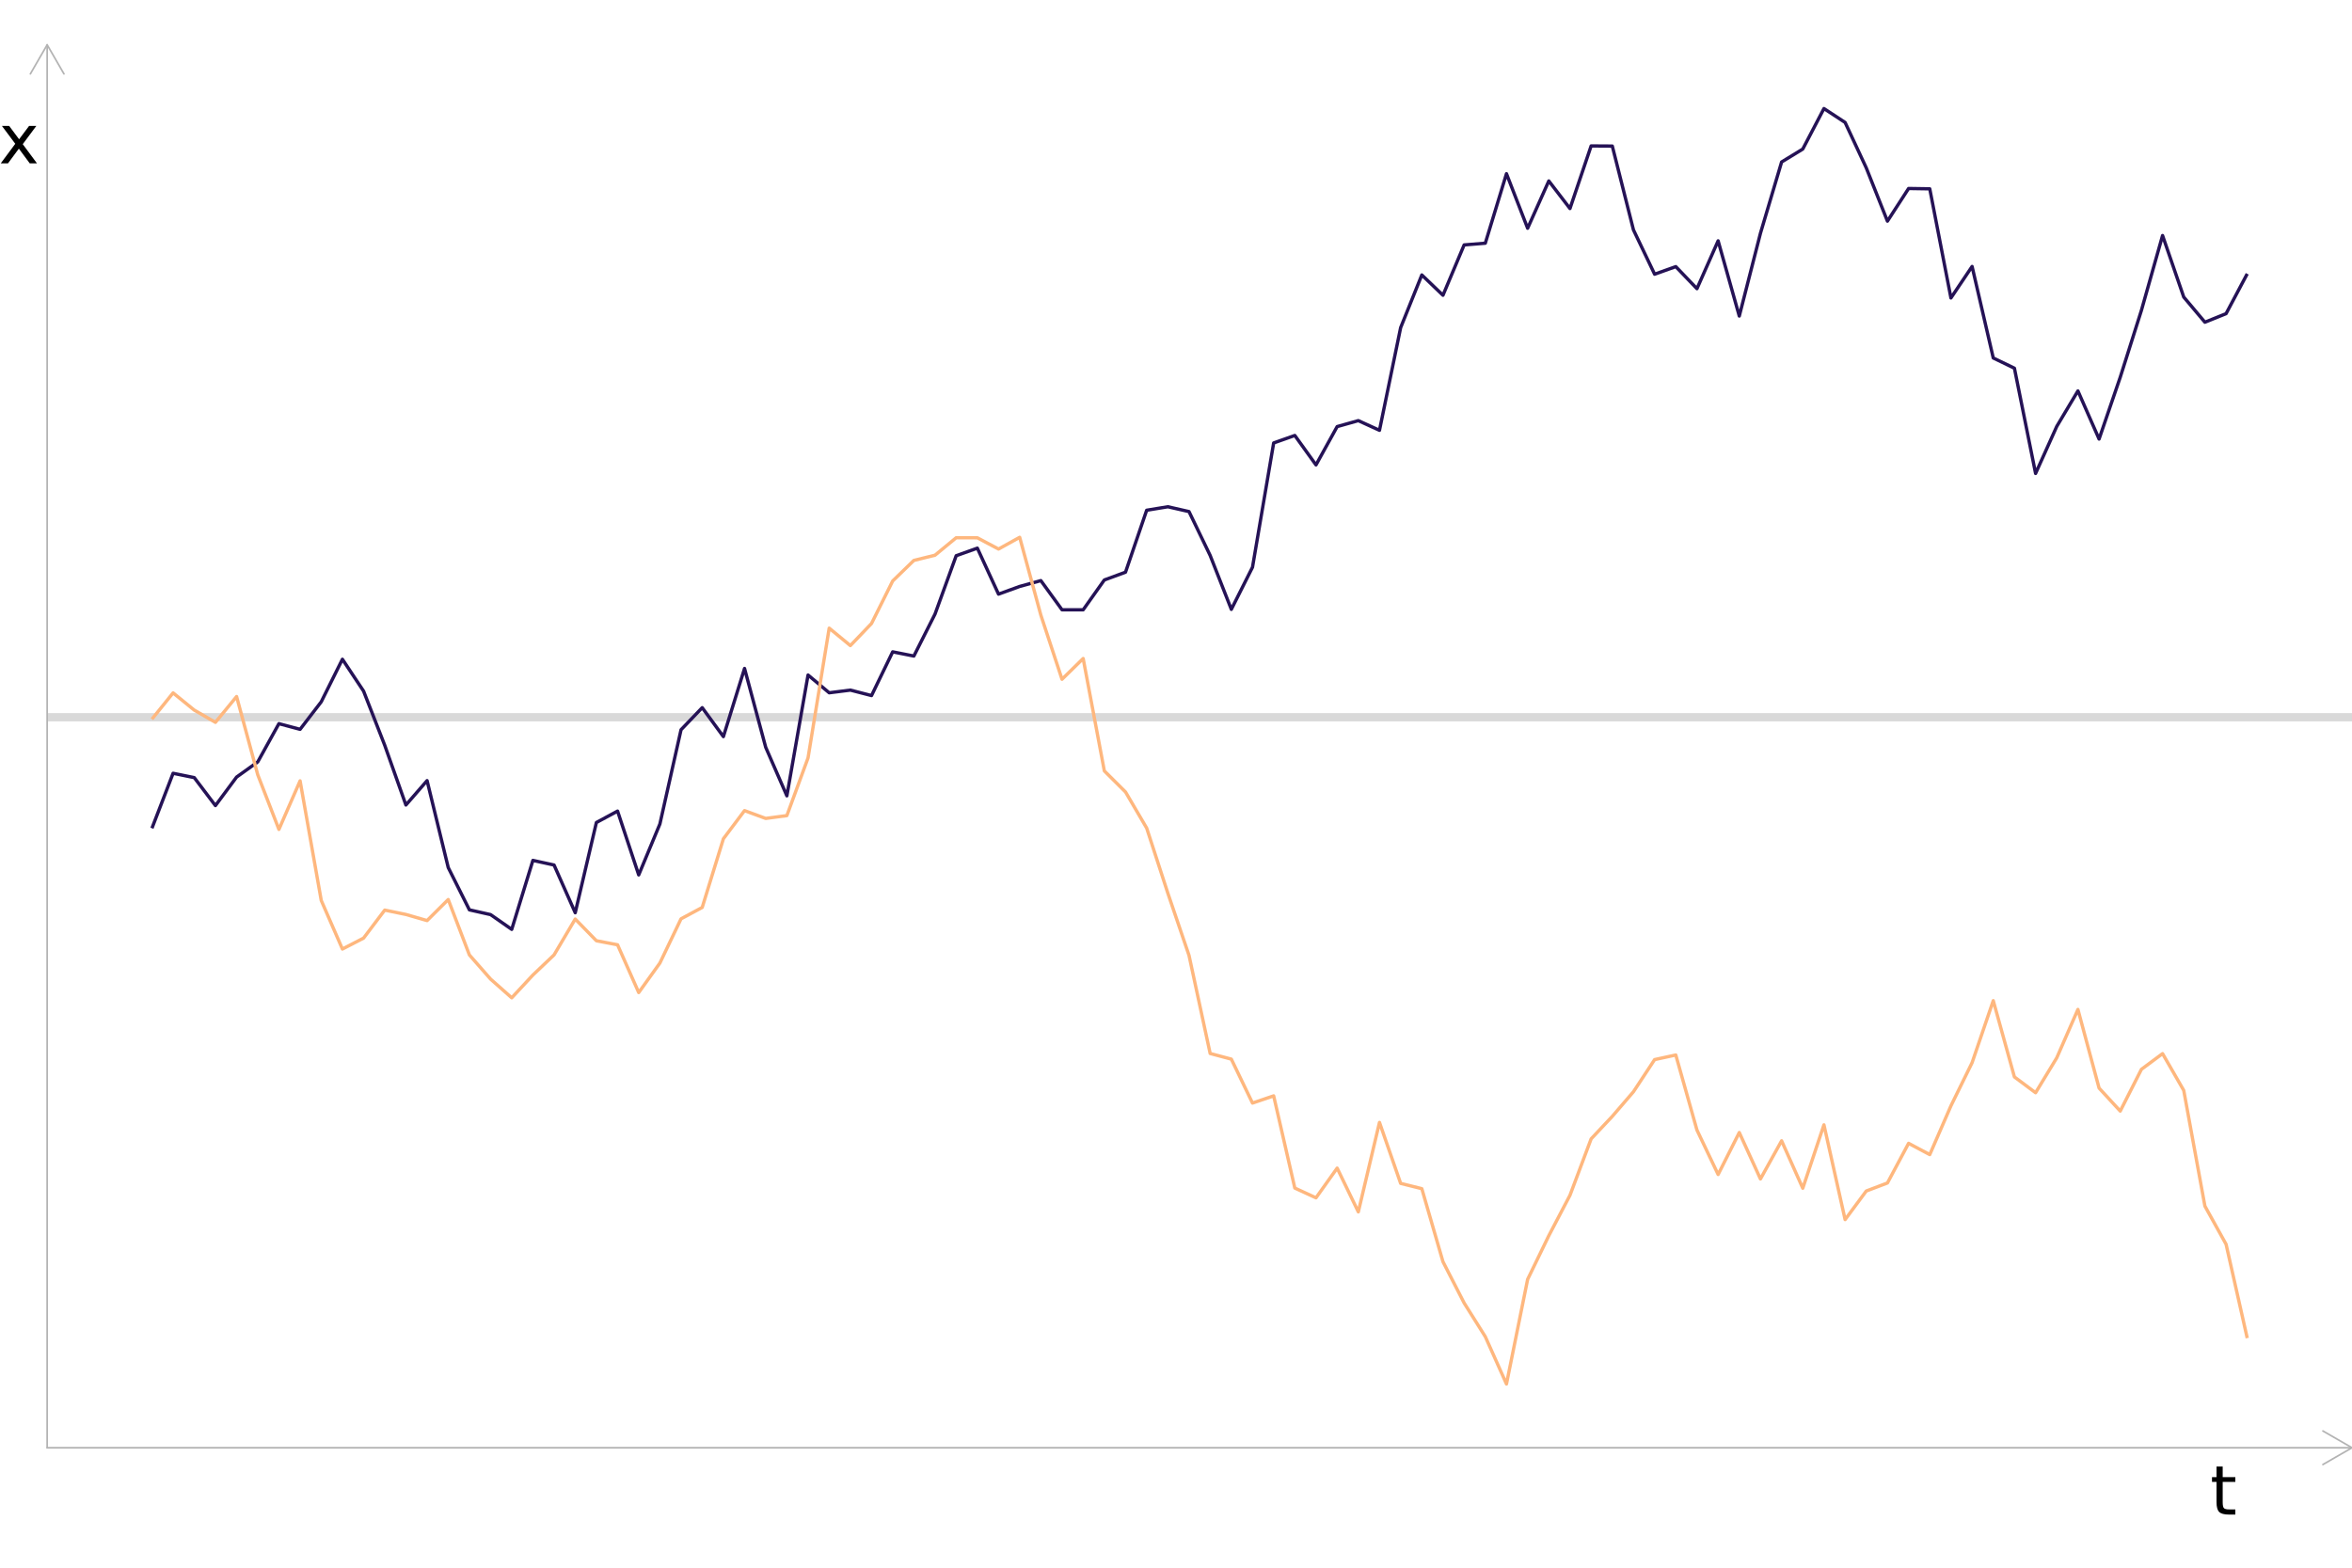
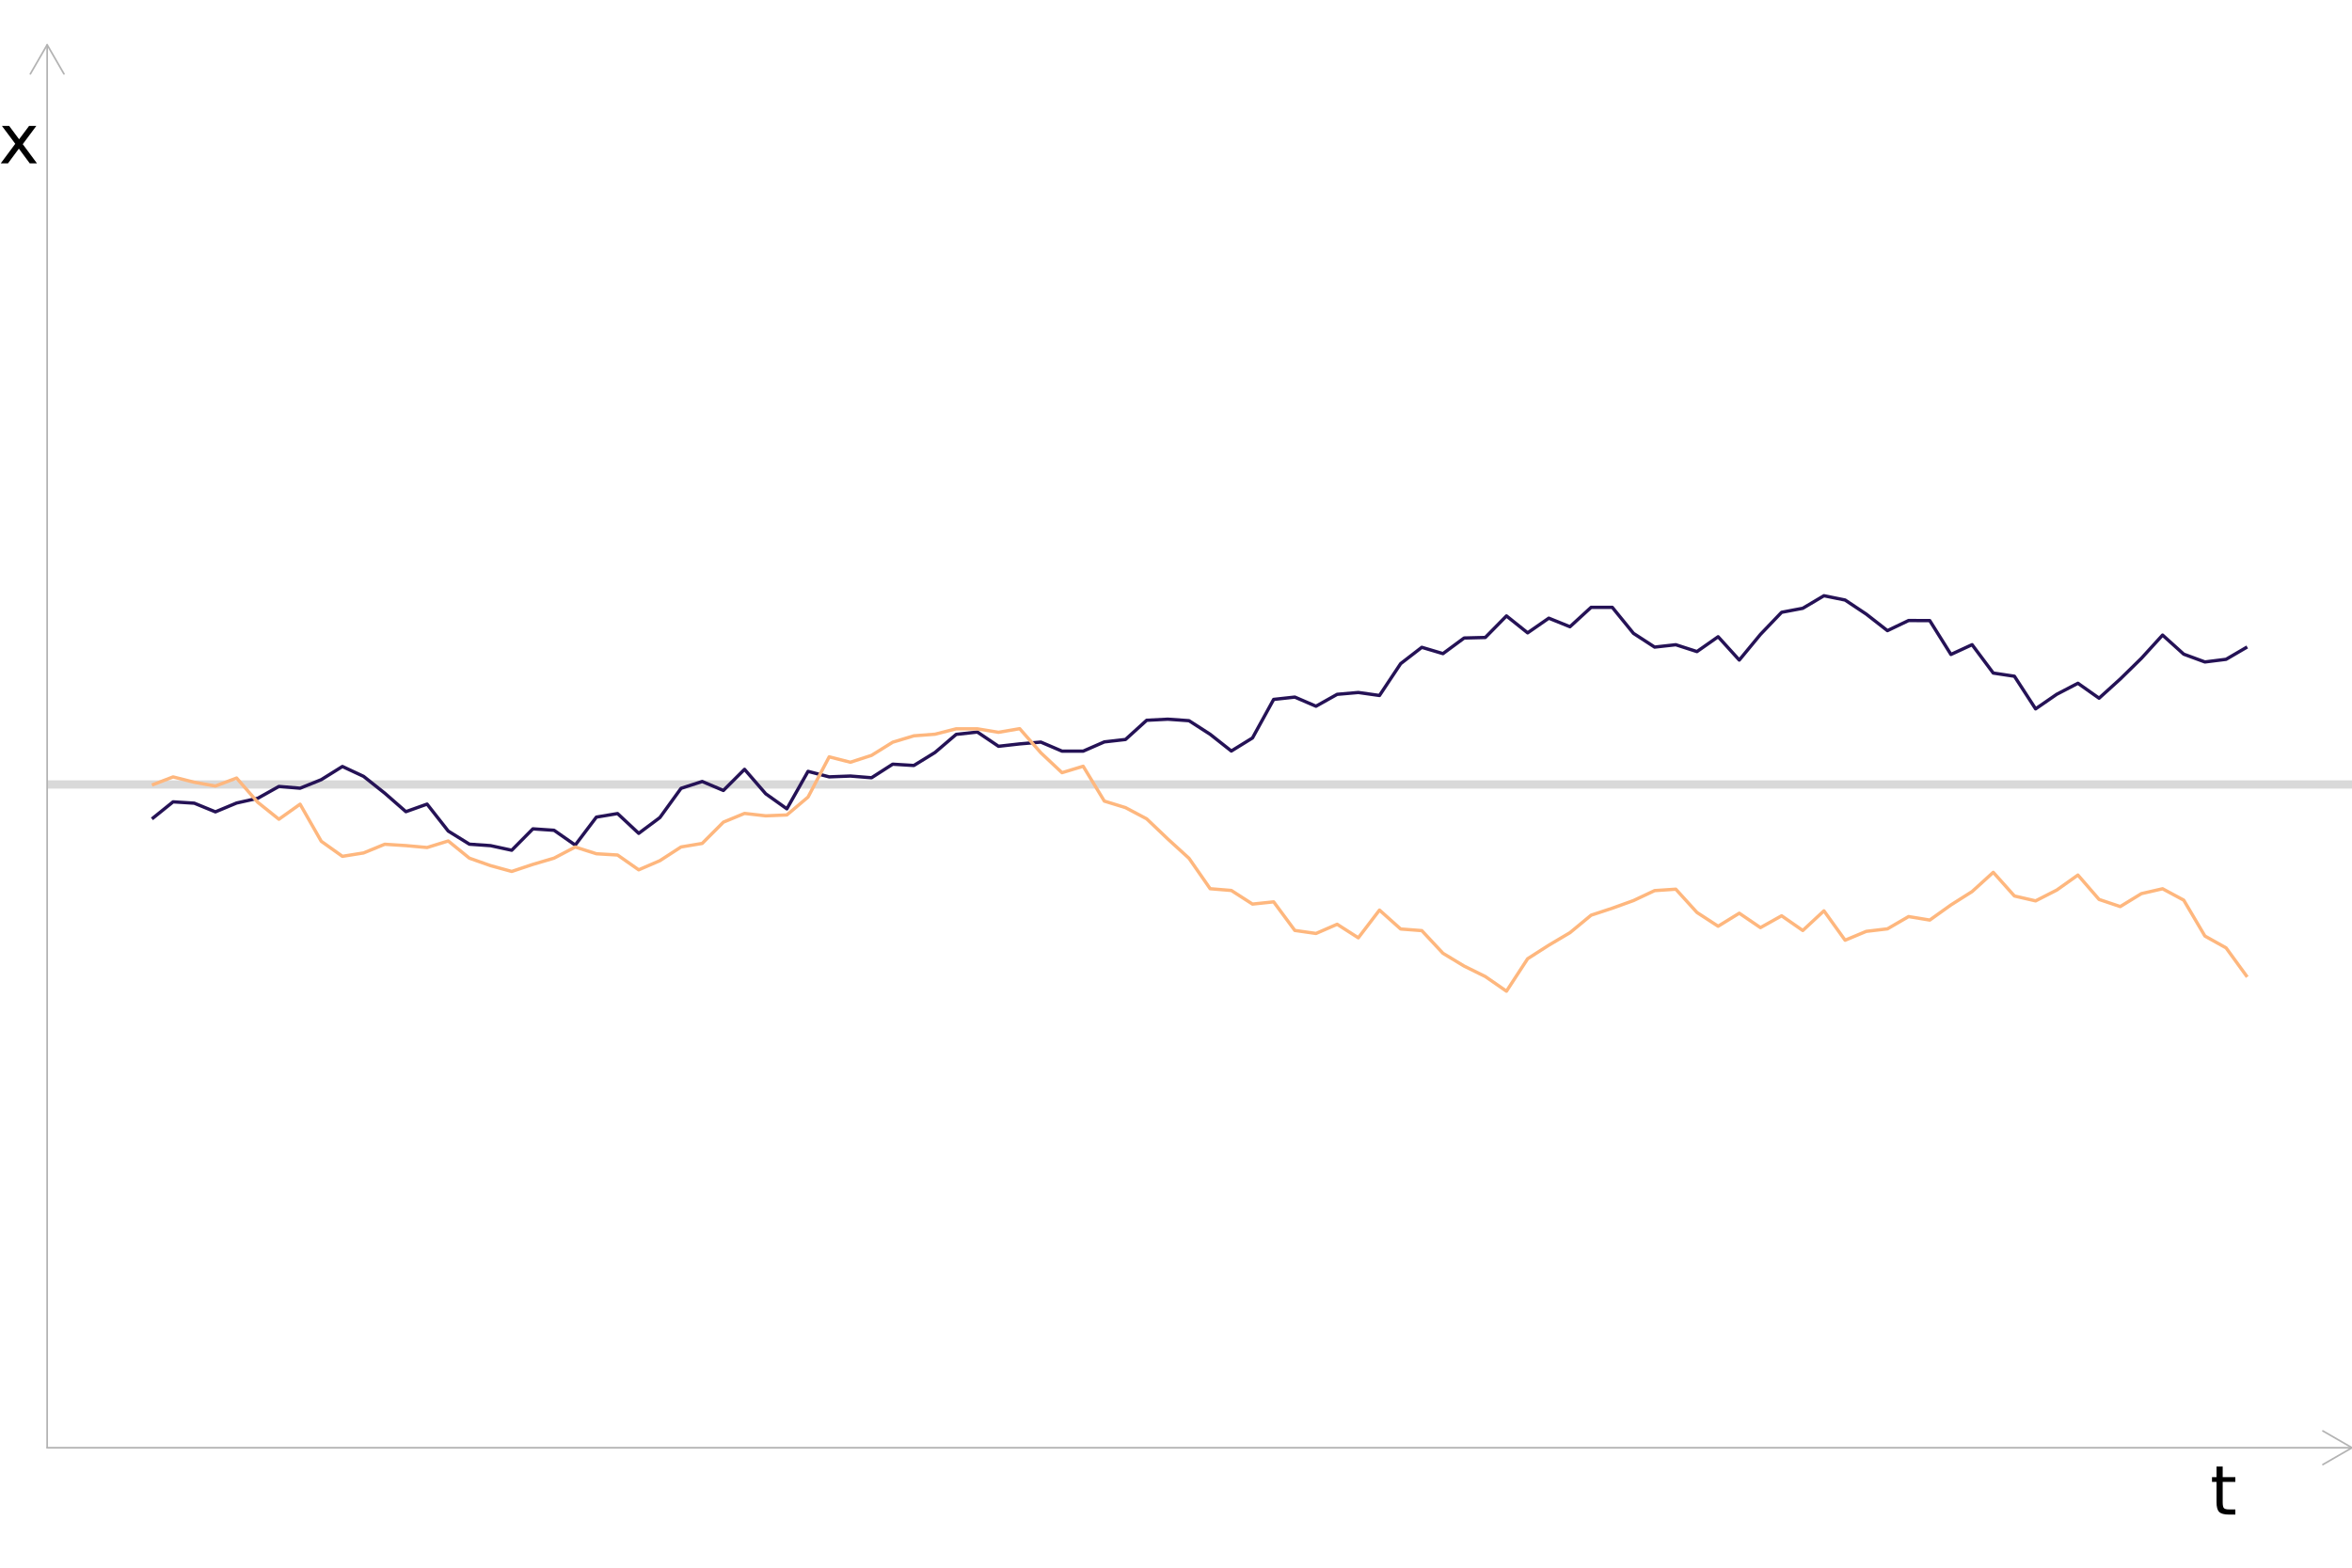
<svg xmlns="http://www.w3.org/2000/svg" xmlns:xlink="http://www.w3.org/1999/xlink" width="756" height="504" viewBox="0 0 756 504">
  <defs>
    <g>
      <g id="glyph-0-0">
        <path d="M 1.094 3.891 L 1.094 -15.516 L 12.094 -15.516 L 12.094 3.891 Z M 2.328 2.672 L 10.875 2.672 L 10.875 -14.281 L 2.328 -14.281 Z M 2.328 2.672 " />
      </g>
      <g id="glyph-0-1">
        <path d="M 4.031 -15.453 L 4.031 -12.031 L 8.094 -12.031 L 8.094 -10.5 L 4.031 -10.5 L 4.031 -3.969 C 4.031 -2.988 4.16 -2.359 4.422 -2.078 C 4.691 -1.797 5.238 -1.656 6.062 -1.656 L 8.094 -1.656 L 8.094 0 L 6.062 0 C 4.539 0 3.488 -0.281 2.906 -0.844 C 2.332 -1.414 2.047 -2.457 2.047 -3.969 L 2.047 -10.5 L 0.594 -10.5 L 0.594 -12.031 L 2.047 -12.031 L 2.047 -15.453 Z M 4.031 -15.453 " />
      </g>
      <g id="glyph-0-2">
        <path d="M 12.078 -12.031 L 7.719 -6.172 L 12.297 0 L 9.969 0 L 6.469 -4.734 L 2.969 0 L 0.641 0 L 5.312 -6.297 L 1.031 -12.031 L 3.359 -12.031 L 6.547 -7.75 L 9.75 -12.031 Z M 12.078 -12.031 " />
      </g>
    </g>
    <clipPath id="clip-0">
-       <path clip-rule="nonzero" d="M 15.16 229 L 756 229 L 756 232 L 15.16 232 Z M 15.16 229 " />
+       <path clip-rule="nonzero" d="M 15.16 250 L 756 250 L 756 254 L 15.16 254 Z M 15.16 250 " />
    </clipPath>
  </defs>
  <rect x="-75.6" y="-50.4" width="907.2" height="604.8" fill="rgb(100%, 100%, 100%)" fill-opacity="1" />
  <g clip-path="url(#clip-0)">
-     <path fill="none" stroke-width="2.667" stroke-linecap="butt" stroke-linejoin="round" stroke="rgb(85.098%, 85.098%, 85.098%)" stroke-opacity="1" stroke-miterlimit="10" d="M 15.16 230.594 L 756 230.594 " />
+     <path fill="none" stroke-width="2.667" stroke-linecap="butt" stroke-linejoin="round" stroke="rgb(85.098%, 85.098%, 85.098%)" stroke-opacity="1" stroke-miterlimit="10" d="M 15.16 252.199 L 756 252.199 " />
  </g>
-   <path fill="none" stroke-width="1.067" stroke-linecap="butt" stroke-linejoin="round" stroke="rgb(14.51%, 7.059%, 33.725%)" stroke-opacity="1" stroke-miterlimit="10" d="M 48.836 266.281 L 55.637 248.605 L 62.441 249.996 L 69.242 258.992 L 76.047 249.824 L 82.848 244.945 L 89.652 232.652 L 96.457 234.473 L 103.258 225.625 L 110.062 211.945 L 116.863 222.191 L 123.668 239.609 L 130.469 258.801 L 137.273 250.969 L 144.074 278.91 L 150.879 292.512 L 157.68 294.039 L 164.484 298.785 L 171.289 276.613 L 178.09 278.098 L 184.895 293.438 L 191.695 264.43 L 198.5 260.762 L 205.301 281.277 L 212.105 264.914 L 218.906 234.605 L 225.711 227.512 L 232.516 236.816 L 239.316 214.902 L 246.121 240.246 L 252.922 255.855 L 259.727 217.016 L 266.527 222.723 L 273.332 221.863 L 280.133 223.621 L 286.938 209.562 L 293.742 210.914 L 300.543 197.41 L 307.348 178.656 L 314.148 176.227 L 320.953 191.008 L 327.754 188.539 L 334.559 186.664 L 341.359 196.039 L 348.164 196.047 L 354.965 186.457 L 361.77 183.957 L 368.574 164.039 L 375.375 162.918 L 382.18 164.473 L 388.98 178.57 L 395.785 195.906 L 402.586 182.367 L 409.391 142.406 L 416.191 140 L 422.996 149.465 L 429.801 137.145 L 436.602 135.23 L 443.406 138.34 L 450.207 105.336 L 457.012 88.395 L 463.812 94.922 L 470.617 78.738 L 477.418 78.191 L 484.223 55.848 L 491.027 73.379 L 497.828 58.176 L 504.633 67.043 L 511.434 46.918 L 518.238 46.961 L 525.039 73.902 L 531.844 88.156 L 538.645 85.719 L 545.449 92.809 L 552.254 77.43 L 559.055 101.605 L 565.859 74.992 L 572.66 52.078 L 579.465 47.918 L 586.266 34.902 L 593.07 39.367 L 599.871 53.973 L 606.676 71.094 L 613.477 60.602 L 620.281 60.707 L 627.086 95.789 L 633.887 85.668 L 640.691 115.086 L 647.492 118.379 L 654.297 152.211 L 661.098 137.09 L 667.902 125.68 L 674.703 141.148 L 681.508 121.27 L 688.312 99.777 L 695.113 75.719 L 701.918 95.5 L 708.719 103.586 L 715.523 100.84 L 722.324 88.027 " />
-   <path fill="none" stroke-width="1.067" stroke-linecap="butt" stroke-linejoin="round" stroke="rgb(99.608%, 71.765%, 49.412%)" stroke-opacity="1" stroke-miterlimit="10" d="M 48.836 231.203 L 55.637 222.762 L 62.441 228.297 L 69.242 232.227 L 76.047 223.934 L 82.848 249.082 L 89.652 266.648 L 96.457 251.039 L 103.258 289.488 L 110.062 305.109 L 116.863 301.594 L 123.668 292.59 L 130.469 293.992 L 137.273 295.961 L 144.074 289.191 L 150.879 307.008 L 157.68 314.766 L 164.484 320.785 L 171.289 313.465 L 178.09 306.992 L 184.895 295.469 L 191.695 302.445 L 198.5 303.746 L 205.301 319.098 L 212.105 309.617 L 218.906 295.398 L 225.711 291.734 L 232.516 269.668 L 239.316 260.609 L 246.121 263.117 L 252.922 262.211 L 259.727 243.664 L 266.527 201.949 L 273.332 207.551 L 280.133 200.449 L 286.938 186.777 L 293.742 180.168 L 300.543 178.492 L 307.348 172.875 L 314.148 172.895 L 320.953 176.512 L 327.754 172.742 L 334.559 197.758 L 341.359 218.379 L 348.164 211.711 L 354.965 247.84 L 361.77 254.609 L 368.574 266.227 L 375.375 287.145 L 382.18 307.145 L 388.98 338.688 L 395.785 340.504 L 402.586 354.625 L 409.391 352.312 L 416.191 381.953 L 422.996 385.086 L 429.801 375.543 L 436.602 389.609 L 443.406 360.852 L 450.207 380.449 L 457.012 382.148 L 463.812 405.633 L 470.617 418.906 L 477.418 429.73 L 484.223 444.938 L 491.027 411.301 L 497.828 397.27 L 504.633 384.27 L 511.434 366.141 L 518.238 358.898 L 525.039 350.988 L 531.844 340.652 L 538.645 339.176 L 545.449 363.305 L 552.254 377.59 L 559.055 364.098 L 565.859 379.027 L 572.66 366.758 L 579.465 382.008 L 586.266 361.629 L 593.07 392.094 L 599.871 382.902 L 606.676 380.316 L 613.477 367.574 L 620.281 371.195 L 627.086 355.523 L 633.887 341.641 L 640.691 321.707 L 647.492 346.23 L 654.297 351.301 L 661.098 340.094 L 667.902 324.527 L 674.703 349.809 L 681.508 357.203 L 688.312 343.781 L 695.113 338.734 L 701.918 350.559 L 708.719 387.75 L 715.523 400.016 L 722.324 430.191 " />
+   <path fill="none" stroke-width="1.067" stroke-linecap="butt" stroke-linejoin="round" stroke="rgb(14.51%, 7.059%, 33.725%)" stroke-opacity="1" stroke-miterlimit="10" d="M 48.836 263.266 L 55.637 257.785 L 62.441 258.215 L 69.242 261.004 L 76.047 258.164 L 82.848 256.648 L 89.652 252.836 L 96.457 253.402 L 103.258 250.66 L 110.062 246.418 L 116.863 249.594 L 123.668 254.996 L 130.469 260.945 L 137.273 258.516 L 144.074 267.18 L 150.879 271.398 L 157.68 271.871 L 164.484 273.344 L 171.289 266.469 L 178.09 266.93 L 184.895 271.688 L 191.695 262.691 L 198.5 261.555 L 205.301 267.914 L 212.105 262.84 L 218.906 253.445 L 225.711 251.242 L 232.516 254.129 L 239.316 247.332 L 246.121 255.191 L 252.922 260.031 L 259.727 247.988 L 266.527 249.758 L 273.332 249.492 L 280.133 250.039 L 286.938 245.68 L 293.742 246.098 L 300.543 241.91 L 307.348 236.094 L 314.148 235.344 L 320.953 239.926 L 327.754 239.16 L 334.559 238.578 L 341.359 241.484 L 348.164 241.488 L 354.965 238.516 L 361.77 237.738 L 368.574 231.562 L 375.375 231.215 L 382.18 231.699 L 388.98 236.07 L 395.785 241.445 L 402.586 237.246 L 409.391 224.855 L 416.191 224.109 L 422.996 227.043 L 429.801 223.223 L 436.602 222.629 L 443.406 223.594 L 450.207 213.363 L 457.012 208.109 L 463.812 210.133 L 470.617 205.113 L 477.418 204.945 L 484.223 198.016 L 491.027 203.453 L 497.828 198.738 L 504.633 201.488 L 511.434 195.25 L 518.238 195.262 L 525.039 203.613 L 531.844 208.035 L 538.645 207.277 L 545.449 209.477 L 552.254 204.707 L 559.055 212.203 L 565.859 203.953 L 572.66 196.848 L 579.465 195.559 L 586.266 191.523 L 593.07 192.906 L 599.871 197.434 L 606.676 202.746 L 613.477 199.492 L 620.281 199.523 L 627.086 210.402 L 633.887 207.262 L 640.691 216.383 L 647.492 217.406 L 654.297 227.895 L 661.098 223.207 L 667.902 219.668 L 674.703 224.465 L 681.508 218.301 L 688.312 211.637 L 695.113 204.176 L 701.918 210.312 L 708.719 212.816 L 715.523 211.965 L 722.324 207.992 " />
+   <path fill="none" stroke-width="1.067" stroke-linecap="butt" stroke-linejoin="round" stroke="rgb(99.608%, 71.765%, 49.412%)" stroke-opacity="1" stroke-miterlimit="10" d="M 48.836 252.387 L 55.637 249.77 L 62.441 251.488 L 69.242 252.707 L 76.047 250.133 L 82.848 257.93 L 89.652 263.379 L 96.457 258.539 L 103.258 270.461 L 110.062 275.305 L 116.863 274.215 L 123.668 271.422 L 130.469 271.855 L 137.273 272.469 L 144.074 270.367 L 150.879 275.895 L 157.68 278.297 L 164.484 280.164 L 171.289 277.895 L 178.09 275.887 L 184.895 272.312 L 191.695 274.477 L 198.5 274.883 L 205.301 279.641 L 212.105 276.703 L 218.906 272.293 L 225.711 271.156 L 232.516 264.316 L 239.316 261.508 L 246.121 262.285 L 252.922 262.004 L 259.727 256.254 L 266.527 243.316 L 273.332 245.055 L 280.133 242.852 L 286.938 238.613 L 293.742 236.562 L 300.543 236.043 L 307.348 234.305 L 314.148 234.309 L 320.953 235.43 L 327.754 234.262 L 334.559 242.02 L 341.359 248.41 L 348.164 246.344 L 354.965 257.547 L 361.77 259.645 L 368.574 263.246 L 375.375 269.734 L 382.18 275.934 L 388.98 285.715 L 395.785 286.277 L 402.586 290.656 L 409.391 289.941 L 416.191 299.129 L 422.996 300.102 L 429.801 297.145 L 436.602 301.504 L 443.406 292.59 L 450.207 298.664 L 457.012 299.191 L 463.812 306.473 L 470.617 310.59 L 477.418 313.945 L 484.223 318.66 L 491.027 308.23 L 497.828 303.879 L 504.633 299.848 L 511.434 294.227 L 518.238 291.984 L 525.039 289.531 L 531.844 286.324 L 538.645 285.867 L 545.449 293.348 L 552.254 297.777 L 559.055 293.594 L 565.859 298.223 L 572.66 294.418 L 579.465 299.148 L 586.266 292.828 L 593.07 302.273 L 599.871 299.426 L 606.676 298.621 L 613.477 294.672 L 620.281 295.793 L 627.086 290.934 L 633.887 286.633 L 640.691 280.449 L 647.492 288.055 L 654.297 289.625 L 661.098 286.152 L 667.902 281.324 L 674.703 289.164 L 681.508 291.457 L 688.312 287.293 L 695.113 285.73 L 701.918 289.395 L 708.719 300.93 L 715.523 304.73 L 722.324 314.086 " />
  <path fill="none" stroke-width="0.533" stroke-linecap="round" stroke-linejoin="round" stroke="rgb(70.196%, 70.196%, 70.196%)" stroke-opacity="1" stroke-miterlimit="10" d="M 15.16 465.441 L 15.16 14.398 " />
  <path fill="none" stroke-width="0.533" stroke-linecap="round" stroke-linejoin="round" stroke="rgb(70.196%, 70.196%, 70.196%)" stroke-opacity="1" stroke-miterlimit="10" d="M 20.559 23.754 L 15.16 14.398 L 9.762 23.754 " />
  <path fill="none" stroke-width="0.533" stroke-linecap="round" stroke-linejoin="round" stroke="rgb(70.196%, 70.196%, 70.196%)" stroke-opacity="1" stroke-miterlimit="10" d="M 15.16 465.441 L 756 465.441 " />
  <path fill="none" stroke-width="0.533" stroke-linecap="round" stroke-linejoin="round" stroke="rgb(70.196%, 70.196%, 70.196%)" stroke-opacity="1" stroke-miterlimit="10" d="M 746.648 470.84 L 756 465.441 L 746.648 460.039 " />
  <g fill="rgb(0%, 0%, 0%)" fill-opacity="1">
    <use xlink:href="#glyph-0-1" x="710.406" y="486.925" />
  </g>
  <g fill="rgb(0%, 0%, 0%)" fill-opacity="1">
    <use xlink:href="#glyph-0-2" x="-0.406" y="52.522" />
  </g>
</svg>
